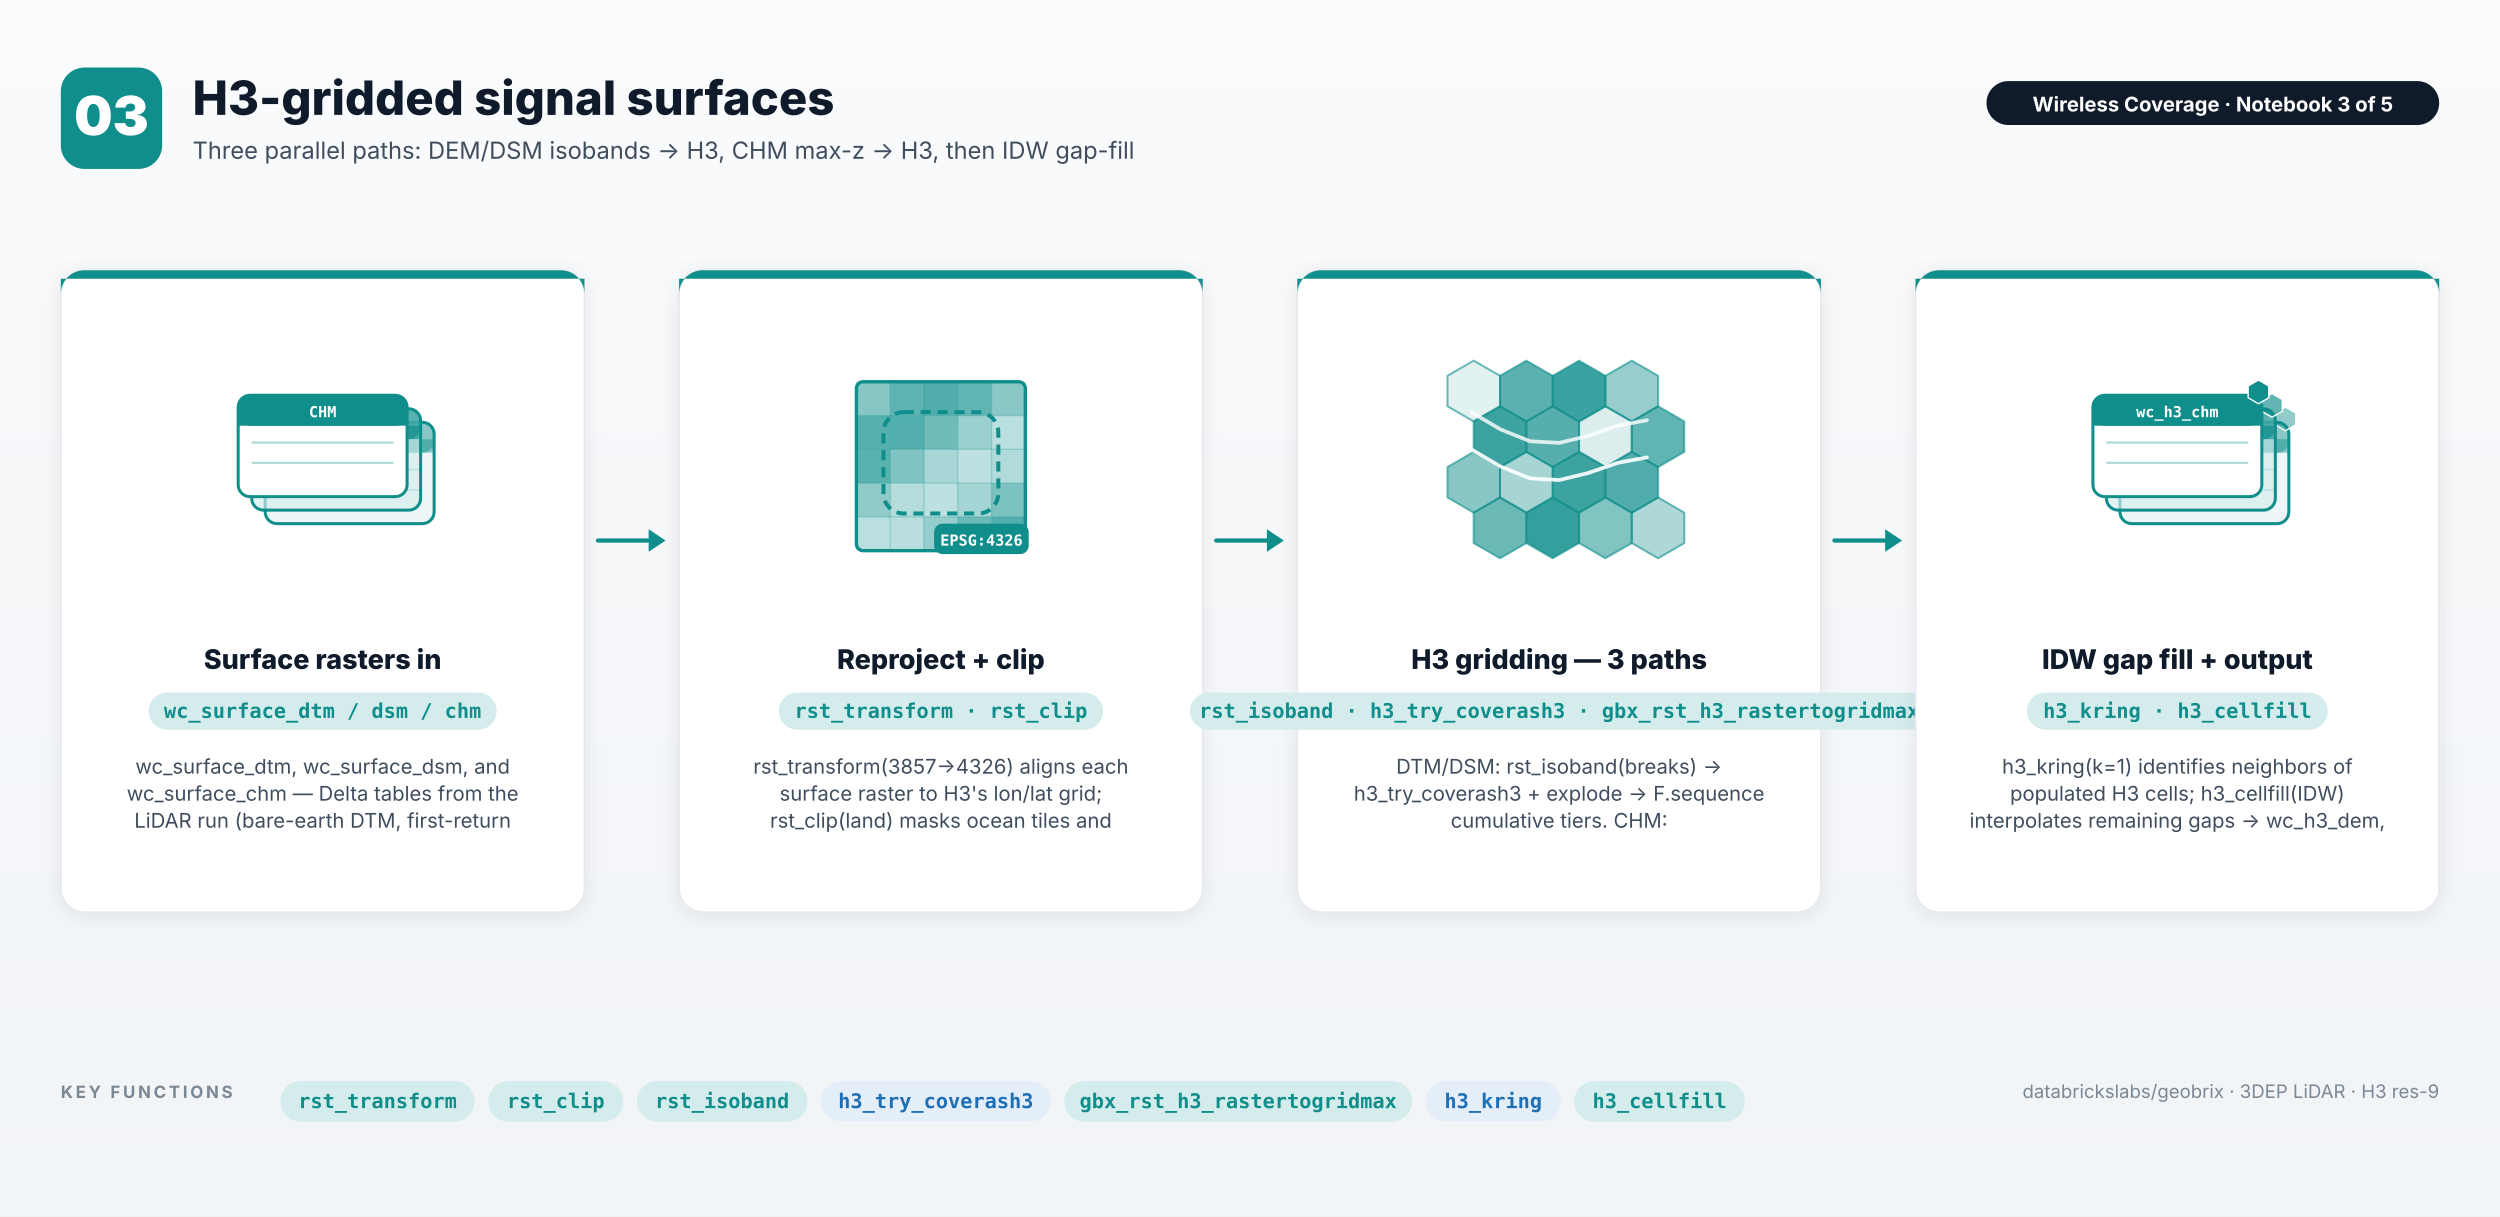
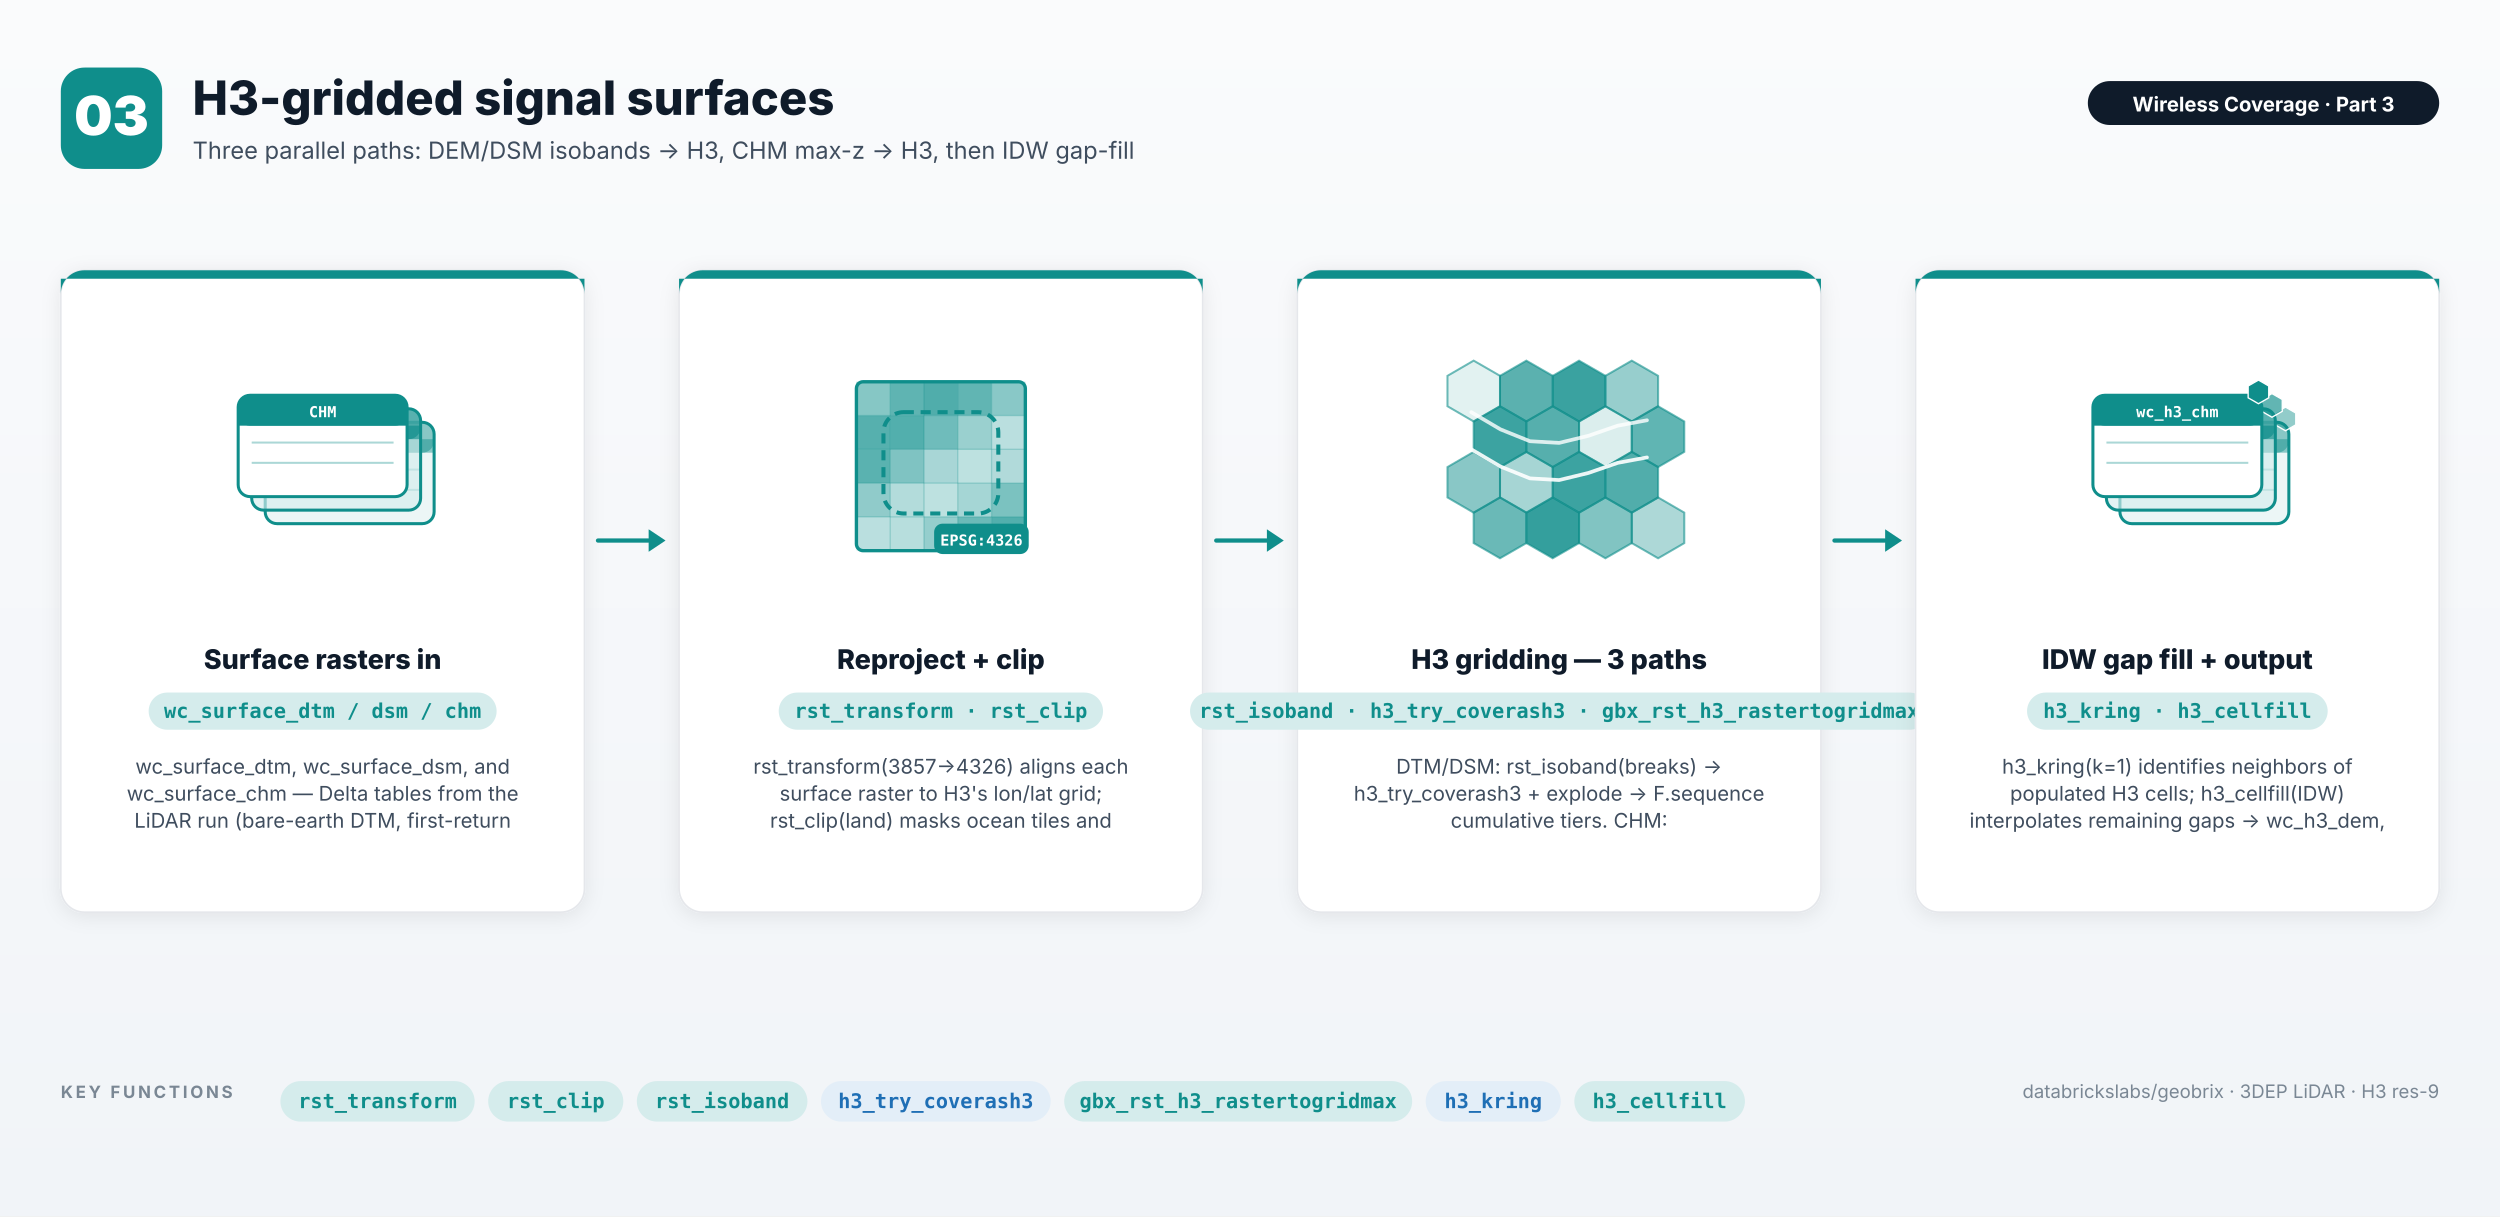
<svg xmlns="http://www.w3.org/2000/svg" viewBox="0 0 1480 720" width="1480" height="720" style="font-family: Inter, -apple-system, system-ui, sans-serif;">
  <defs>
    <filter id="card-shadow" x="-5%" y="-5%" width="110%" height="115%">
      <feDropShadow dx="0" dy="2" stdDeviation="6" flood-color="#0F1B2A" flood-opacity="0.08" />
    </filter>
    <linearGradient id="bg" x1="0" y1="0" x2="0" y2="1">
      <stop offset="0" stop-color="#FAFBFC" />
      <stop offset="1" stop-color="#F1F4F8" />
    </linearGradient>
  </defs>
  <rect x="0" y="0" width="1480" height="720" fill="url(#bg)" />
  <rect x="36" y="40" rx="14" ry="14" width="60" height="60" fill="#0F8E8B" />
  <text x="66.0" y="80.0" text-anchor="middle" font-family="Inter, -apple-system, system-ui, sans-serif" font-size="32" font-weight="900" fill="#FFFFFF">03</text>
  <text x="114" y="68" font-family="Inter, -apple-system, system-ui, sans-serif" font-size="28" font-weight="800" fill="#0F1B2A" text-anchor="start">H3-gridded signal surfaces</text>
  <text x="114" y="94" font-family="Inter, -apple-system, system-ui, sans-serif" font-size="14" font-weight="400" fill="#3F4D5E" text-anchor="start">Three parallel paths: DEM/DSM isobands → H3, CHM max-z → H3, then IDW gap-fill</text>
-   <rect x="1176" y="48" rx="13" ry="13" width="268" height="26" fill="#0F1B2A" />
-   <text x="1310.0" y="66" text-anchor="middle" font-family="Inter, -apple-system, system-ui, sans-serif" font-size="12" font-weight="700" fill="#FFFFFF">Wireless Coverage  ·  Notebook 3 of 5</text>
+   <rect x="1236" y="48" rx="13" ry="13" width="208" height="26" fill="#0F1B2A" />
+   <text x="1340.0" y="66" text-anchor="middle" font-family="Inter, -apple-system, system-ui, sans-serif" font-size="12" font-weight="700" fill="#FFFFFF">Wireless Coverage  ·  Part 3</text>
  <rect x="36" y="160" rx="14" ry="14" width="310" height="380" fill="#FFFFFF" stroke="#E5E7EB" stroke-width="1" filter="url(#card-shadow)" />
  <path d="M 36 174 A 14 14 0 0 1 50 160 H 332 A 14 14 0 0 1 346 174 V 165 H 36 Z" fill="#0F8E8B" />
  <rect x="157.0" y="250.0" rx="7" ry="7" width="100" height="60" fill="#D5ECEC" fill-opacity="0.45" stroke="#0F8E8B" stroke-width="1.8" />
  <rect x="157.0" y="250.0" width="100" height="18" rx="7" ry="7" fill="#0F8E8B" fill-opacity="0.45" />
  <rect x="157.0" y="260.0" width="100" height="8" fill="#0F8E8B" fill-opacity="0.45" />
  <text x="207.0" y="263.0" text-anchor="middle" font-family="ui-monospace, Menlo, monospace" font-size="9" font-weight="800" fill="#FFFFFF" fill-opacity="1">DTM</text>
  <line x1="165.0" y1="278.0" x2="249.0" y2="278.0" stroke="#0F8E8B" stroke-opacity="0.35" stroke-width="1.2" />
  <line x1="165.0" y1="290.0" x2="249.0" y2="290.0" stroke="#0F8E8B" stroke-opacity="0.35" stroke-width="1.2" />
  <rect x="149.0" y="242.0" rx="7" ry="7" width="100" height="60" fill="#D5ECEC" fill-opacity="0.65" stroke="#0F8E8B" stroke-width="1.8" />
  <rect x="149.0" y="242.0" width="100" height="18" rx="7" ry="7" fill="#0F8E8B" fill-opacity="0.65" />
  <rect x="149.0" y="252.0" width="100" height="8" fill="#0F8E8B" fill-opacity="0.65" />
  <text x="199.0" y="255.0" text-anchor="middle" font-family="ui-monospace, Menlo, monospace" font-size="9" font-weight="800" fill="#FFFFFF" fill-opacity="1">DSM</text>
  <line x1="157.0" y1="270.0" x2="241.0" y2="270.0" stroke="#0F8E8B" stroke-opacity="0.35" stroke-width="1.2" />
  <line x1="157.0" y1="282.0" x2="241.0" y2="282.0" stroke="#0F8E8B" stroke-opacity="0.35" stroke-width="1.2" />
  <rect x="141.0" y="234.0" rx="7" ry="7" width="100" height="60" fill="#FFFFFF" fill-opacity="1.0" stroke="#0F8E8B" stroke-width="1.8" />
  <rect x="141.0" y="234.0" width="100" height="18" rx="7" ry="7" fill="#0F8E8B" fill-opacity="1.0" />
  <rect x="141.0" y="244.0" width="100" height="8" fill="#0F8E8B" fill-opacity="1.0" />
  <text x="191.0" y="247.0" text-anchor="middle" font-family="ui-monospace, Menlo, monospace" font-size="9" font-weight="800" fill="#FFFFFF" fill-opacity="1">CHM</text>
  <line x1="149.0" y1="262.0" x2="233.0" y2="262.0" stroke="#0F8E8B" stroke-opacity="0.35" stroke-width="1.2" />
  <line x1="149.0" y1="274.0" x2="233.0" y2="274.0" stroke="#0F8E8B" stroke-opacity="0.35" stroke-width="1.2" />
  <text x="191.0" y="396" font-family="Inter, -apple-system, system-ui, sans-serif" font-size="16" font-weight="800" fill="#0F1B2A" text-anchor="middle">Surface rasters in</text>
  <g transform="translate(88.0, 410)">
    <rect x="0" y="0" rx="11" ry="11" width="206" height="22" fill="#D5ECEC" />
    <text x="103.0" y="15.0" text-anchor="middle" font-family="ui-monospace, SFMono-Regular, Menlo, Consolas, monospace" font-size="12" font-weight="700" fill="#0F8E8B">wc_surface_dtm / dsm / chm</text>
  </g>
  <text x="191.0" y="458" text-anchor="middle" font-family="Inter, sans-serif" font-size="12" fill="#3F4D5E">wc_surface_dtm, wc_surface_dsm, and</text>
  <text x="191.0" y="474" text-anchor="middle" font-family="Inter, sans-serif" font-size="12" fill="#3F4D5E">wc_surface_chm — Delta tables from the</text>
  <text x="191.0" y="490" text-anchor="middle" font-family="Inter, sans-serif" font-size="12" fill="#3F4D5E">LiDAR run (bare-earth DTM, first-return</text>
  <line x1="354" y1="320.0" x2="384" y2="320.0" stroke="#0F8E8B" stroke-width="2.5" stroke-linecap="round" />
  <polygon points="394,320.0 384,313.333 384,326.667" fill="#0F8E8B" />
  <rect x="402" y="160" rx="14" ry="14" width="310" height="380" fill="#FFFFFF" stroke="#E5E7EB" stroke-width="1" filter="url(#card-shadow)" />
  <path d="M 402 174 A 14 14 0 0 1 416 160 H 698 A 14 14 0 0 1 712 174 V 165 H 402 Z" fill="#0F8E8B" />
  <rect x="507.0" y="226.0" width="100" height="100" fill="#D5ECEC" stroke="#0F8E8B" stroke-width="2" rx="4" />
  <line x1="527.0" y1="226.0" x2="527.0" y2="326.0" stroke="#0F8E8B" stroke-opacity="0.25" stroke-width="0.8" />
  <line x1="507.0" y1="246.0" x2="607.0" y2="246.0" stroke="#0F8E8B" stroke-opacity="0.25" stroke-width="0.8" />
  <line x1="547.0" y1="226.0" x2="547.0" y2="326.0" stroke="#0F8E8B" stroke-opacity="0.25" stroke-width="0.8" />
  <line x1="507.0" y1="266.0" x2="607.0" y2="266.0" stroke="#0F8E8B" stroke-opacity="0.25" stroke-width="0.8" />
  <line x1="567.0" y1="226.0" x2="567.0" y2="326.0" stroke="#0F8E8B" stroke-opacity="0.25" stroke-width="0.8" />
  <line x1="507.0" y1="286.0" x2="607.0" y2="286.0" stroke="#0F8E8B" stroke-opacity="0.25" stroke-width="0.8" />
  <line x1="587.0" y1="226.0" x2="587.0" y2="326.0" stroke="#0F8E8B" stroke-opacity="0.25" stroke-width="0.8" />
  <line x1="507.0" y1="306.0" x2="607.0" y2="306.0" stroke="#0F8E8B" stroke-opacity="0.25" stroke-width="0.8" />
  <rect x="507.0" y="226.0" width="20" height="20" fill="#0F8E8B" fill-opacity="0.40" />
  <rect x="527.0" y="226.0" width="20" height="20" fill="#0F8E8B" fill-opacity="0.59" />
  <rect x="547.0" y="226.0" width="20" height="20" fill="#0F8E8B" fill-opacity="0.67" />
  <rect x="567.0" y="226.0" width="20" height="20" fill="#0F8E8B" fill-opacity="0.58" />
  <rect x="587.0" y="226.0" width="20" height="20" fill="#0F8E8B" fill-opacity="0.38" />
  <rect x="507.0" y="246.0" width="20" height="20" fill="#0F8E8B" fill-opacity="0.64" />
  <rect x="527.0" y="246.0" width="20" height="20" fill="#0F8E8B" fill-opacity="0.66" />
  <rect x="547.0" y="246.0" width="20" height="20" fill="#0F8E8B" fill-opacity="0.51" />
  <rect x="567.0" y="246.0" width="20" height="20" fill="#0F8E8B" fill-opacity="0.30" />
  <rect x="587.0" y="246.0" width="20" height="20" fill="#0F8E8B" fill-opacity="0.14" />
  <rect x="507.0" y="266.0" width="20" height="20" fill="#0F8E8B" fill-opacity="0.62" />
  <rect x="527.0" y="266.0" width="20" height="20" fill="#0F8E8B" fill-opacity="0.43" />
  <rect x="547.0" y="266.0" width="20" height="20" fill="#0F8E8B" fill-opacity="0.23" />
  <rect x="567.0" y="266.0" width="20" height="20" fill="#0F8E8B" fill-opacity="0.12" />
  <rect x="587.0" y="266.0" width="20" height="20" fill="#0F8E8B" fill-opacity="0.18" />
  <rect x="507.0" y="286.0" width="20" height="20" fill="#0F8E8B" fill-opacity="0.35" />
  <rect x="527.0" y="286.0" width="20" height="20" fill="#0F8E8B" fill-opacity="0.17" />
  <rect x="547.0" y="286.0" width="20" height="20" fill="#0F8E8B" fill-opacity="0.12" />
  <rect x="567.0" y="286.0" width="20" height="20" fill="#0F8E8B" fill-opacity="0.24" />
  <rect x="587.0" y="286.0" width="20" height="20" fill="#0F8E8B" fill-opacity="0.45" />
  <rect x="507.0" y="306.0" width="20" height="20" fill="#0F8E8B" fill-opacity="0.13" />
  <rect x="527.0" y="306.0" width="20" height="20" fill="#0F8E8B" fill-opacity="0.15" />
  <rect x="547.0" y="306.0" width="20" height="20" fill="#0F8E8B" fill-opacity="0.32" />
  <rect x="567.0" y="306.0" width="20" height="20" fill="#0F8E8B" fill-opacity="0.53" />
  <rect x="587.0" y="306.0" width="20" height="20" fill="#0F8E8B" fill-opacity="0.66" />
  <rect x="553.0" y="310.0" rx="5" ry="5" width="56" height="18" fill="#0F8E8B" />
  <text x="581.0" y="323.0" text-anchor="middle" font-family="ui-monospace, Menlo, monospace" font-size="9" font-weight="800" fill="#FFFFFF">EPSG:4326</text>
  <rect x="523.0" y="244.0" width="68" height="60" rx="12" ry="12" fill="none" stroke="#0F8E8B" stroke-width="2.4" stroke-dasharray="6 4" />
  <text x="557.0" y="396" font-family="Inter, -apple-system, system-ui, sans-serif" font-size="16" font-weight="800" fill="#0F1B2A" text-anchor="middle">Reproject + clip</text>
  <g transform="translate(461.0, 410)">
    <rect x="0" y="0" rx="11" ry="11" width="192" height="22" fill="#D5ECEC" />
    <text x="96.0" y="15.0" text-anchor="middle" font-family="ui-monospace, SFMono-Regular, Menlo, Consolas, monospace" font-size="12" font-weight="700" fill="#0F8E8B">rst_transform · rst_clip</text>
  </g>
  <text x="557.0" y="458" text-anchor="middle" font-family="Inter, sans-serif" font-size="12" fill="#3F4D5E">rst_transform(3857→4326) aligns each</text>
  <text x="557.0" y="474" text-anchor="middle" font-family="Inter, sans-serif" font-size="12" fill="#3F4D5E">surface raster to H3's lon/lat grid;</text>
  <text x="557.0" y="490" text-anchor="middle" font-family="Inter, sans-serif" font-size="12" fill="#3F4D5E">rst_clip(land) masks ocean tiles and</text>
  <line x1="720" y1="320.0" x2="750" y2="320.0" stroke="#0F8E8B" stroke-width="2.5" stroke-linecap="round" />
  <polygon points="760,320.0 750,313.333 750,326.667" fill="#0F8E8B" />
  <rect x="768" y="160" rx="14" ry="14" width="310" height="380" fill="#FFFFFF" stroke="#E5E7EB" stroke-width="1" filter="url(#card-shadow)" />
  <path d="M 768 174 A 14 14 0 0 1 782 160 H 1064 A 14 14 0 0 1 1078 174 V 165 H 768 Z" fill="#0F8E8B" />
  <polygon points="872.4,213.5 888.0,222.5 888.0,240.5 872.4,249.5 856.9,240.5 856.9,222.5" fill="#0F8E8B" fill-opacity="0.12" stroke="#0F8E8B" stroke-width="1.2" stroke-opacity="0.6" />
  <polygon points="903.6,213.5 919.2,222.5 919.2,240.5 903.6,249.5 888.0,240.5 888.0,222.5" fill="#0F8E8B" fill-opacity="0.68" stroke="#0F8E8B" stroke-width="1.2" stroke-opacity="0.6" />
  <polygon points="934.8,213.5 950.4,222.5 950.4,240.5 934.8,249.5 919.2,240.5 919.2,222.5" fill="#0F8E8B" fill-opacity="0.82" stroke="#0F8E8B" stroke-width="1.2" stroke-opacity="0.6" />
  <polygon points="966.0,213.5 981.6,222.5 981.6,240.5 966.0,249.5 950.4,240.5 950.4,222.5" fill="#0F8E8B" fill-opacity="0.43" stroke="#0F8E8B" stroke-width="1.2" stroke-opacity="0.6" />
  <polygon points="888.0,240.5 903.6,249.5 903.6,267.5 888.0,276.5 872.4,267.5 872.4,249.5" fill="#0F8E8B" fill-opacity="0.81" stroke="#0F8E8B" stroke-width="1.2" stroke-opacity="0.6" />
  <polygon points="919.2,240.5 934.8,249.5 934.8,267.5 919.2,276.5 903.6,267.5 903.6,249.5" fill="#0F8E8B" fill-opacity="0.70" stroke="#0F8E8B" stroke-width="1.2" stroke-opacity="0.6" />
  <polygon points="950.4,240.5 966.0,249.5 966.0,267.5 950.4,276.5 934.8,267.5 934.8,249.5" fill="#0F8E8B" fill-opacity="0.15" stroke="#0F8E8B" stroke-width="1.2" stroke-opacity="0.6" />
  <polygon points="981.6,240.5 997.1,249.5 997.1,267.5 981.6,276.5 966.0,267.5 966.0,249.5" fill="#0F8E8B" fill-opacity="0.66" stroke="#0F8E8B" stroke-width="1.2" stroke-opacity="0.6" />
  <polygon points="872.4,267.5 888.0,276.5 888.0,294.5 872.4,303.5 856.9,294.5 856.9,276.5" fill="#0F8E8B" fill-opacity="0.49" stroke="#0F8E8B" stroke-width="1.2" stroke-opacity="0.6" />
  <polygon points="903.6,267.5 919.2,276.5 919.2,294.5 903.6,303.5 888.0,294.5 888.0,276.5" fill="#0F8E8B" fill-opacity="0.37" stroke="#0F8E8B" stroke-width="1.2" stroke-opacity="0.6" />
  <polygon points="934.8,267.5 950.4,276.5 950.4,294.5 934.8,303.5 919.2,294.5 919.2,276.5" fill="#0F8E8B" fill-opacity="0.81" stroke="#0F8E8B" stroke-width="1.2" stroke-opacity="0.6" />
  <polygon points="966.0,267.5 981.6,276.5 981.6,294.5 966.0,303.5 950.4,294.5 950.4,276.5" fill="#0F8E8B" fill-opacity="0.72" stroke="#0F8E8B" stroke-width="1.2" stroke-opacity="0.6" />
  <polygon points="888.0,294.5 903.6,303.5 903.6,321.5 888.0,330.5 872.4,321.5 872.4,303.5" fill="#0F8E8B" fill-opacity="0.62" stroke="#0F8E8B" stroke-width="1.2" stroke-opacity="0.6" />
  <polygon points="919.2,294.5 934.8,303.5 934.8,321.5 919.2,330.5 903.6,321.5 903.6,303.5" fill="#0F8E8B" fill-opacity="0.84" stroke="#0F8E8B" stroke-width="1.2" stroke-opacity="0.6" />
  <polygon points="950.4,294.5 966.0,303.5 966.0,321.5 950.4,330.5 934.8,321.5 934.8,303.5" fill="#0F8E8B" fill-opacity="0.52" stroke="#0F8E8B" stroke-width="1.2" stroke-opacity="0.6" />
  <polygon points="981.6,294.5 997.1,303.5 997.1,321.5 981.6,330.5 966.0,321.5 966.0,303.5" fill="#0F8E8B" fill-opacity="0.34" stroke="#0F8E8B" stroke-width="1.2" stroke-opacity="0.6" />
  <polyline points="871.0,244.0 888.3,254.2 905.7,261.2 923.0,262.2 940.3,258.0 957.7,252.0 975.0,248.8" fill="none" stroke="#FFFFFF" stroke-width="2.2" stroke-linecap="round" stroke-linejoin="round" stroke-opacity="0.8" />
  <polyline points="871.0,266.0 888.3,276.2 905.7,283.2 923.0,284.2 940.3,280.0 957.7,274.0 975.0,270.8" fill="none" stroke="#FFFFFF" stroke-width="2.2" stroke-linecap="round" stroke-linejoin="round" stroke-opacity="0.9" />
  <text x="923.0" y="396" font-family="Inter, -apple-system, system-ui, sans-serif" font-size="16" font-weight="800" fill="#0F1B2A" text-anchor="middle">H3 gridding — 3 paths</text>
  <g transform="translate(704.5, 410)">
    <rect x="0" y="0" rx="11" ry="11" width="437" height="22" fill="#D5ECEC" />
    <text x="218.5" y="15.0" text-anchor="middle" font-family="ui-monospace, SFMono-Regular, Menlo, Consolas, monospace" font-size="12" font-weight="700" fill="#0F8E8B">rst_isoband · h3_try_coverash3 · gbx_rst_h3_rastertogridmax</text>
  </g>
  <text x="923.0" y="458" text-anchor="middle" font-family="Inter, sans-serif" font-size="12" fill="#3F4D5E">DTM/DSM: rst_isoband(breaks) →</text>
  <text x="923.0" y="474" text-anchor="middle" font-family="Inter, sans-serif" font-size="12" fill="#3F4D5E">h3_try_coverash3 + explode → F.sequence</text>
  <text x="923.0" y="490" text-anchor="middle" font-family="Inter, sans-serif" font-size="12" fill="#3F4D5E">cumulative tiers. CHM:</text>
  <line x1="1086" y1="320.0" x2="1116" y2="320.0" stroke="#0F8E8B" stroke-width="2.5" stroke-linecap="round" />
  <polygon points="1126,320.0 1116,313.333 1116,326.667" fill="#0F8E8B" />
  <rect x="1134" y="160" rx="14" ry="14" width="310" height="380" fill="#FFFFFF" stroke="#E5E7EB" stroke-width="1" filter="url(#card-shadow)" />
  <path d="M 1134 174 A 14 14 0 0 1 1148 160 H 1430 A 14 14 0 0 1 1444 174 V 165 H 1134 Z" fill="#0F8E8B" />
  <rect x="1255.0" y="250.0" rx="7" ry="7" width="100" height="60" fill="#D5ECEC" fill-opacity="0.45" stroke="#0F8E8B" stroke-width="1.8" />
  <rect x="1255.0" y="250.0" width="100" height="18" rx="7" ry="7" fill="#0F8E8B" fill-opacity="0.45" />
  <rect x="1255.0" y="260.0" width="100" height="8" fill="#0F8E8B" fill-opacity="0.45" />
  <text x="1305.0" y="263.0" text-anchor="middle" font-family="ui-monospace, Menlo, monospace" font-size="9" font-weight="800" fill="#FFFFFF" fill-opacity="1">wc_h3_dem</text>
  <line x1="1263.0" y1="278.0" x2="1347.0" y2="278.0" stroke="#0F8E8B" stroke-opacity="0.35" stroke-width="1.2" />
  <line x1="1263.0" y1="290.0" x2="1347.0" y2="290.0" stroke="#0F8E8B" stroke-opacity="0.35" stroke-width="1.2" />
  <polygon points="1353.0,241.0 1359.1,244.5 1359.1,251.5 1353.0,255.0 1346.9,251.5 1346.9,244.5" fill="#0F8E8B" fill-opacity="0.45" stroke="#FFFFFF" stroke-width="0.8" />
  <rect x="1247.0" y="242.0" rx="7" ry="7" width="100" height="60" fill="#D5ECEC" fill-opacity="0.65" stroke="#0F8E8B" stroke-width="1.8" />
  <rect x="1247.0" y="242.0" width="100" height="18" rx="7" ry="7" fill="#0F8E8B" fill-opacity="0.65" />
  <rect x="1247.0" y="252.0" width="100" height="8" fill="#0F8E8B" fill-opacity="0.65" />
  <text x="1297.0" y="255.0" text-anchor="middle" font-family="ui-monospace, Menlo, monospace" font-size="9" font-weight="800" fill="#FFFFFF" fill-opacity="1">wc_h3_dsm</text>
  <line x1="1255.0" y1="270.0" x2="1339.0" y2="270.0" stroke="#0F8E8B" stroke-opacity="0.35" stroke-width="1.2" />
  <line x1="1255.0" y1="282.0" x2="1339.0" y2="282.0" stroke="#0F8E8B" stroke-opacity="0.35" stroke-width="1.2" />
  <polygon points="1345.0,233.0 1351.1,236.5 1351.1,243.5 1345.0,247.0 1338.9,243.5 1338.9,236.5" fill="#0F8E8B" fill-opacity="0.65" stroke="#FFFFFF" stroke-width="0.8" />
  <rect x="1239.0" y="234.0" rx="7" ry="7" width="100" height="60" fill="#FFFFFF" fill-opacity="1.0" stroke="#0F8E8B" stroke-width="1.8" />
  <rect x="1239.0" y="234.0" width="100" height="18" rx="7" ry="7" fill="#0F8E8B" fill-opacity="1.0" />
  <rect x="1239.0" y="244.0" width="100" height="8" fill="#0F8E8B" fill-opacity="1.0" />
  <text x="1289.0" y="247.0" text-anchor="middle" font-family="ui-monospace, Menlo, monospace" font-size="9" font-weight="800" fill="#FFFFFF" fill-opacity="1">wc_h3_chm</text>
  <line x1="1247.0" y1="262.0" x2="1331.0" y2="262.0" stroke="#0F8E8B" stroke-opacity="0.35" stroke-width="1.2" />
  <line x1="1247.0" y1="274.0" x2="1331.0" y2="274.0" stroke="#0F8E8B" stroke-opacity="0.35" stroke-width="1.2" />
  <polygon points="1337.0,225.0 1343.1,228.5 1343.1,235.5 1337.0,239.0 1330.9,235.5 1330.9,228.5" fill="#0F8E8B" fill-opacity="1.0" stroke="#FFFFFF" stroke-width="0.8" />
  <text x="1289.0" y="396" font-family="Inter, -apple-system, system-ui, sans-serif" font-size="16" font-weight="800" fill="#0F1B2A" text-anchor="middle">IDW gap fill + output</text>
  <g transform="translate(1200.0, 410)">
    <rect x="0" y="0" rx="11" ry="11" width="178" height="22" fill="#D5ECEC" />
    <text x="89.0" y="15.0" text-anchor="middle" font-family="ui-monospace, SFMono-Regular, Menlo, Consolas, monospace" font-size="12" font-weight="700" fill="#0F8E8B">h3_kring · h3_cellfill</text>
  </g>
  <text x="1289.0" y="458" text-anchor="middle" font-family="Inter, sans-serif" font-size="12" fill="#3F4D5E">h3_kring(k=1) identifies neighbors of</text>
  <text x="1289.0" y="474" text-anchor="middle" font-family="Inter, sans-serif" font-size="12" fill="#3F4D5E">populated H3 cells; h3_cellfill(IDW)</text>
  <text x="1289.0" y="490" text-anchor="middle" font-family="Inter, sans-serif" font-size="12" fill="#3F4D5E">interpolates remaining gaps → wc_h3_dem,</text>
  <text x="36" y="650" font-family="Inter, -apple-system, system-ui, sans-serif" font-size="10" font-weight="700" fill="#7A8794" text-anchor="start" letter-spacing="1.6">KEY FUNCTIONS</text>
  <rect x="166" y="640" rx="12" ry="12" width="115" height="24" fill="#D5ECEC" />
  <text x="223.5" y="656.0" text-anchor="middle" font-family="ui-monospace, SFMono-Regular, Menlo, Consolas, monospace" font-size="12" font-weight="700" fill="#0F8E8B">rst_transform</text>
  <rect x="289" y="640" rx="12" ry="12" width="80" height="24" fill="#D5ECEC" />
  <text x="329.0" y="656.0" text-anchor="middle" font-family="ui-monospace, SFMono-Regular, Menlo, Consolas, monospace" font-size="12" font-weight="700" fill="#0F8E8B">rst_clip</text>
  <rect x="377" y="640" rx="12" ry="12" width="101" height="24" fill="#D5ECEC" />
  <text x="427.5" y="656.0" text-anchor="middle" font-family="ui-monospace, SFMono-Regular, Menlo, Consolas, monospace" font-size="12" font-weight="700" fill="#0F8E8B">rst_isoband</text>
  <rect x="486" y="640" rx="12" ry="12" width="136" height="24" fill="#E3EEF8" />
  <text x="554.0" y="656.0" text-anchor="middle" font-family="ui-monospace, SFMono-Regular, Menlo, Consolas, monospace" font-size="12" font-weight="700" fill="#1F6FB5">h3_try_coverash3</text>
  <rect x="630" y="640" rx="12" ry="12" width="206" height="24" fill="#D5ECEC" />
  <text x="733.0" y="656.0" text-anchor="middle" font-family="ui-monospace, SFMono-Regular, Menlo, Consolas, monospace" font-size="12" font-weight="700" fill="#0F8E8B">gbx_rst_h3_rastertogridmax</text>
  <rect x="844" y="640" rx="12" ry="12" width="80" height="24" fill="#E3EEF8" />
  <text x="884.0" y="656.0" text-anchor="middle" font-family="ui-monospace, SFMono-Regular, Menlo, Consolas, monospace" font-size="12" font-weight="700" fill="#1F6FB5">h3_kring</text>
  <rect x="932" y="640" rx="12" ry="12" width="101" height="24" fill="#D5ECEC" />
  <text x="982.5" y="656.0" text-anchor="middle" font-family="ui-monospace, SFMono-Regular, Menlo, Consolas, monospace" font-size="12" font-weight="700" fill="#0F8E8B">h3_cellfill</text>
  <text x="1444" y="650" font-family="Inter, -apple-system, system-ui, sans-serif" font-size="11" font-weight="400" fill="#7A8794" text-anchor="end">databrickslabs/geobrix  ·  3DEP LiDAR  ·  H3 res-9</text>
</svg>
